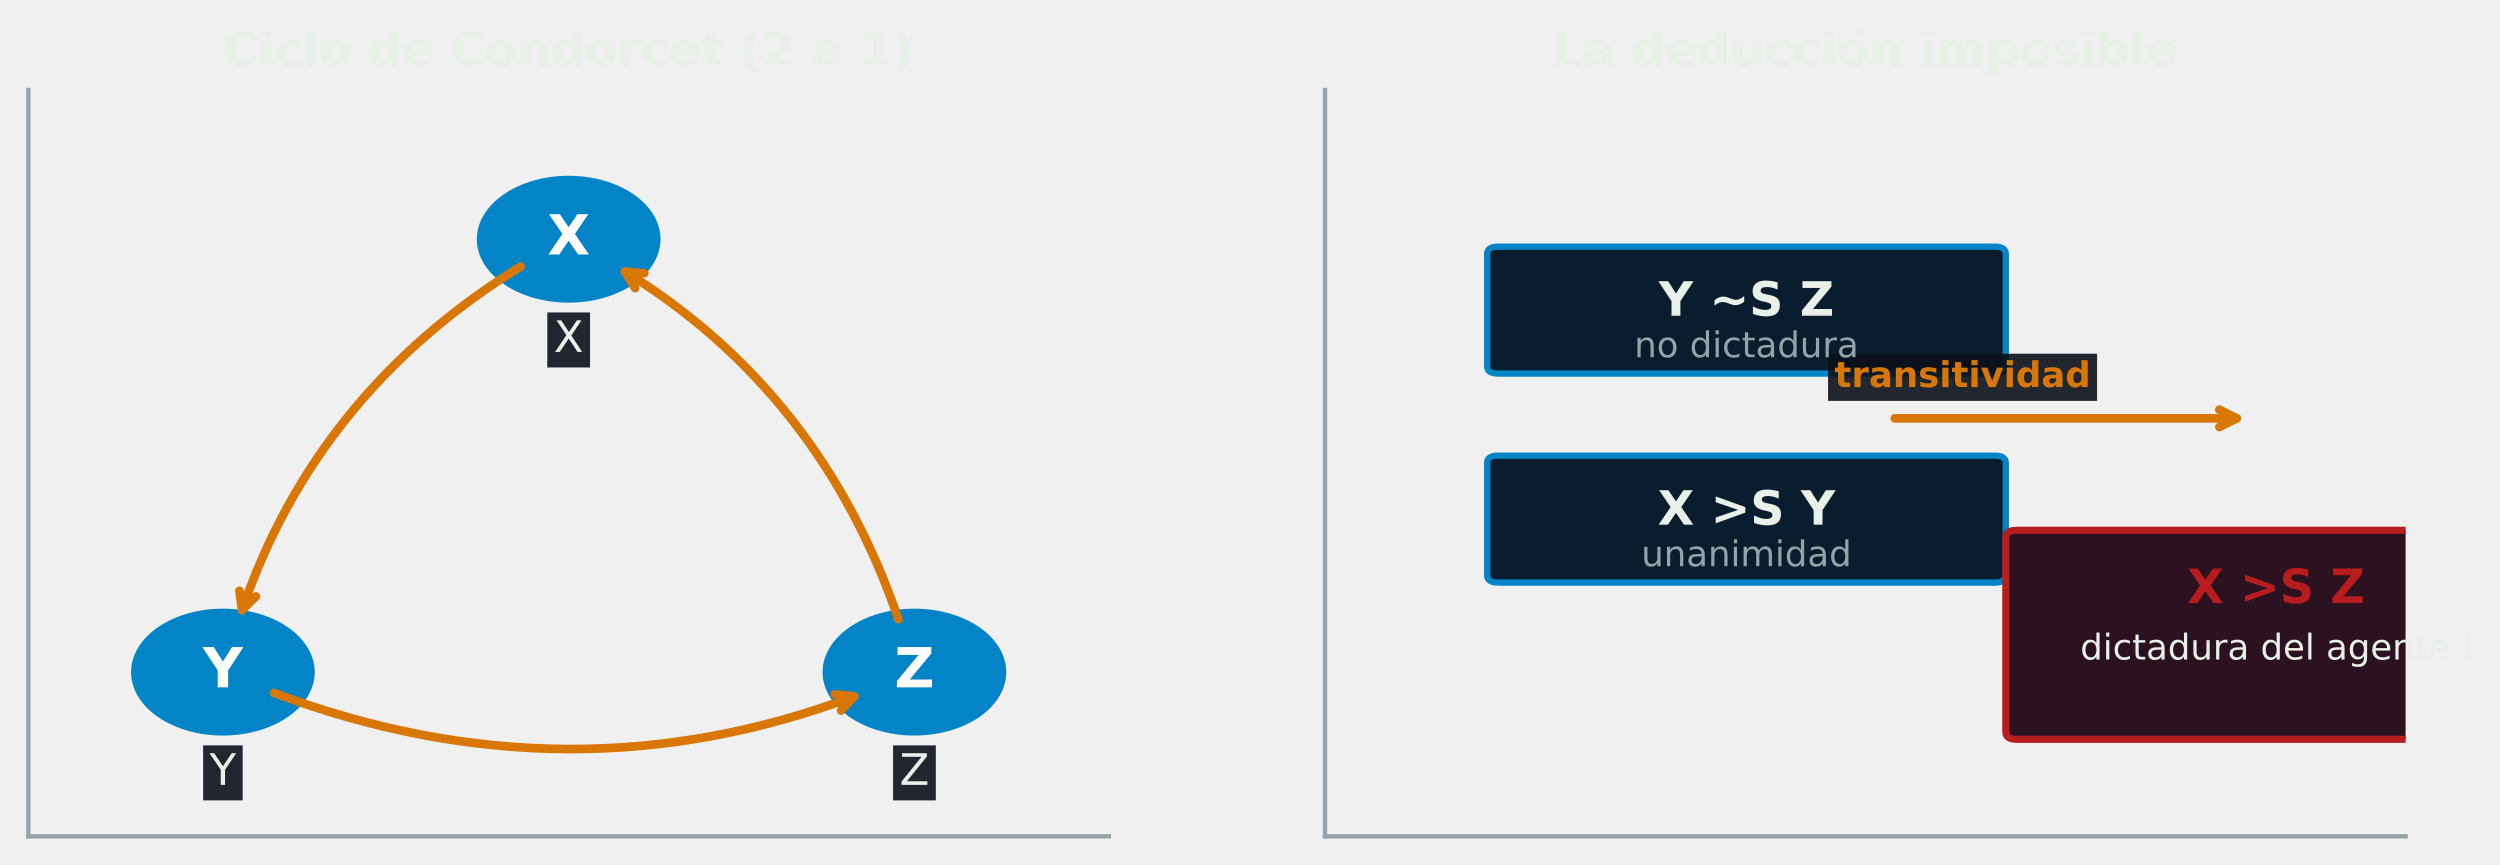
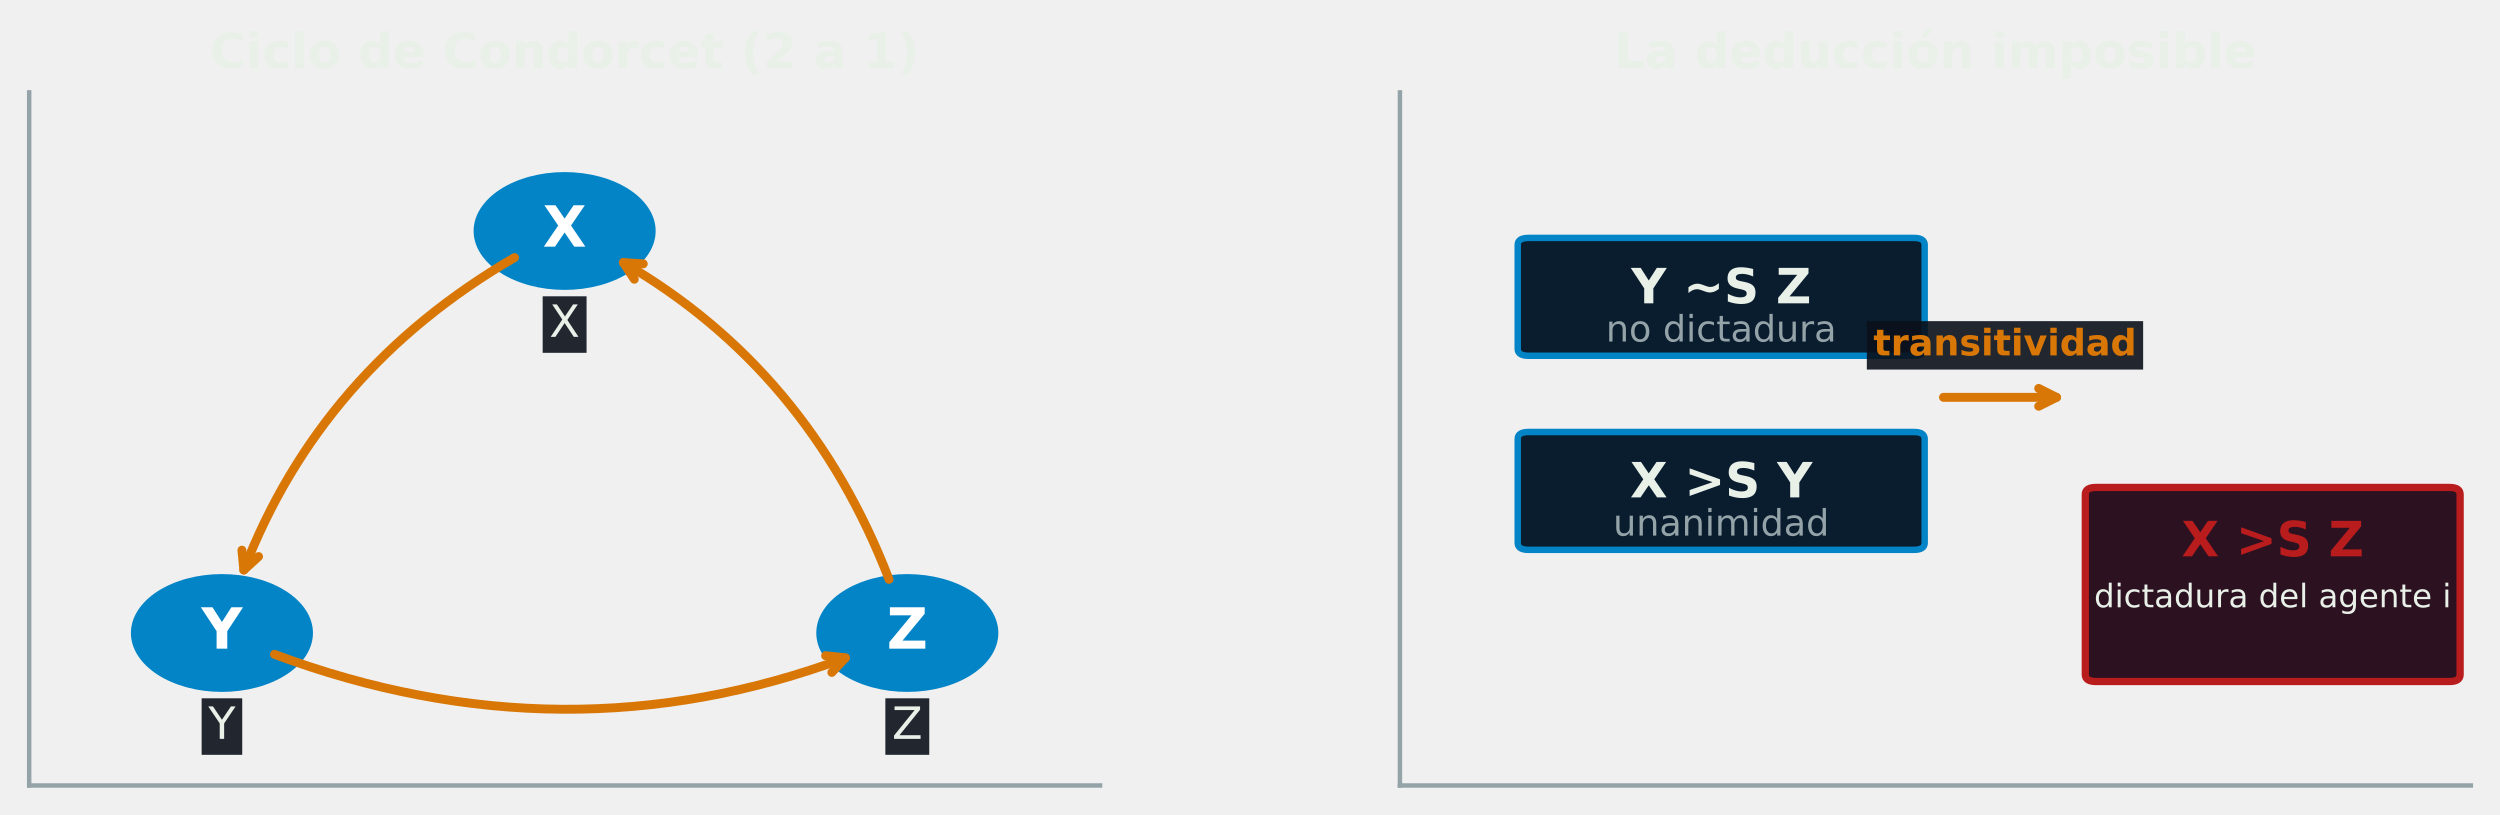
- <svg xmlns="http://www.w3.org/2000/svg" xmlns:xlink="http://www.w3.org/1999/xlink" width="633.773pt" height="219.214pt" viewBox="0 0 633.773 219.214" version="1.1">
+ <svg xmlns="http://www.w3.org/2000/svg" xmlns:xlink="http://www.w3.org/1999/xlink" width="617.04pt" height="201.07pt" viewBox="0 0 617.04 201.07" version="1.1">
  <defs>
    <style type="text/css">*{stroke-linejoin: round; stroke-linecap: butt}</style>
  </defs>
  <g id="figure_1">
    <g id="patch_1">
-       <path d="M 0 219.214  L 633.773 219.214  L 633.773 0  L 0 0  L 0 219.214  z " style="fill: none; opacity: 0" />
+       <path d="M 0 201.07  L 617.04 201.07  L 617.04 0  L 0 0  L 0 201.07  z " style="fill: none; opacity: 0" />
    </g>
    <g id="axes_1">
      <g id="patch_2">
-         <path d="M 7.2 212.014  L 281.127 212.014  L 281.127 22.798  L 7.2 22.798  L 7.2 212.014  z " style="fill: none" />
+         <path d="M 7.2 193.87  L 271.516 193.87  L 271.516 22.798  L 7.2 22.798  L 7.2 193.87  z " style="fill: none" />
      </g>
      <g id="matplotlib.axis_1" />
      <g id="matplotlib.axis_2" />
      <g id="patch_3">
-         <path d="M 7.2 212.014  L 7.2 22.798  " style="fill: none; stroke: #94a3a8; stroke-width: 1.1; stroke-linejoin: miter; stroke-linecap: square" />
+         <path d="M 7.2 193.87  L 7.2 22.798  " style="fill: none; stroke: #94a3a8; stroke-width: 1.1; stroke-linejoin: miter; stroke-linecap: square" />
      </g>
      <g id="patch_4">
-         <path d="M 7.2 212.014  L 281.127 212.014  " style="fill: none; stroke: #94a3a8; stroke-width: 1.1; stroke-linejoin: miter; stroke-linecap: square" />
+         <path d="M 7.2 193.87  L 271.516 193.87  " style="fill: none; stroke: #94a3a8; stroke-width: 1.1; stroke-linejoin: miter; stroke-linecap: square" />
      </g>
      <g id="patch_5">
-         <path d="M 144.164 76.725  C 150.339 76.725 156.261 75.03 160.628 72.014  C 164.994 68.998 167.447 64.907 167.447 60.641  C 167.447 56.376 164.994 52.285 160.628 49.269  C 156.261 46.253 150.339 44.558 144.164 44.558  C 137.989 44.558 132.066 46.253 127.699 49.269  C 123.333 52.285 120.88 56.376 120.88 60.641  C 120.88 64.907 123.333 68.998 127.699 72.014  C 132.066 75.03 137.989 76.725 144.164 76.725  z " clip-path="url(#pf0b14b8329)" style="fill: #0284c7" />
+         <path d="M 139.358 71.554  C 145.316 71.554 151.031 70.022 155.244 67.295  C 159.457 64.568 161.825 60.869 161.825 57.013  C 161.825 53.156 159.457 49.457 155.244 46.73  C 151.031 44.004 145.316 42.471 139.358 42.471  C 133.4 42.471 127.685 44.004 123.471 46.73  C 119.258 49.457 116.891 53.156 116.891 57.013  C 116.891 60.869 119.258 64.568 123.471 67.295  C 127.685 70.022 133.4 71.554 139.358 71.554  z " clip-path="url(#p5ec09eef0f)" style="fill: #0284c7" />
      </g>
      <g id="patch_6">
-         <path d="M 56.507 186.47  C 62.682 186.47 68.605 184.775 72.971 181.759  C 77.337 178.743 79.791 174.652 79.791 170.387  C 79.791 166.121 77.337 162.03 72.971 159.014  C 68.605 155.998 62.682 154.303 56.507 154.303  C 50.332 154.303 44.409 155.998 40.043 159.014  C 35.676 162.03 33.223 166.121 33.223 170.387  C 33.223 174.652 35.676 178.743 40.043 181.759  C 44.409 184.775 50.332 186.47 56.507 186.47  z " clip-path="url(#pf0b14b8329)" style="fill: #0284c7" />
+         <path d="M 54.777 170.775  C 60.735 170.775 66.45 169.243 70.663 166.516  C 74.876 163.79 77.244 160.091 77.244 156.234  C 77.244 152.378 74.876 148.679 70.663 145.952  C 66.45 143.225 60.735 141.693 54.777 141.693  C 48.819 141.693 43.104 143.225 38.89 145.952  C 34.677 148.679 32.31 152.378 32.31 156.234  C 32.31 160.091 34.677 163.79 38.89 166.516  C 43.104 169.243 48.819 170.775 54.777 170.775  z " clip-path="url(#p5ec09eef0f)" style="fill: #0284c7" />
      </g>
      <g id="patch_7">
-         <path d="M 231.82 186.47  C 237.995 186.47 243.918 184.775 248.285 181.759  C 252.651 178.743 255.104 174.652 255.104 170.387  C 255.104 166.121 252.651 162.03 248.285 159.014  C 243.918 155.998 237.995 154.303 231.82 154.303  C 225.645 154.303 219.723 155.998 215.356 159.014  C 210.99 162.03 208.537 166.121 208.537 170.387  C 208.537 174.652 210.99 178.743 215.356 181.759  C 219.723 184.775 225.645 186.47 231.82 186.47  z " clip-path="url(#pf0b14b8329)" style="fill: #0284c7" />
+         <path d="M 223.939 170.775  C 229.897 170.775 235.612 169.243 239.825 166.516  C 244.039 163.79 246.406 160.091 246.406 156.234  C 246.406 152.378 244.039 148.679 239.825 145.952  C 235.612 143.225 229.897 141.693 223.939 141.693  C 217.981 141.693 212.266 143.225 208.052 145.952  C 203.839 148.679 201.472 152.378 201.472 156.234  C 201.472 160.091 203.839 163.79 208.052 166.516  C 212.266 169.243 217.981 170.775 223.939 170.775  z " clip-path="url(#p5ec09eef0f)" style="fill: #0284c7" />
      </g>
      <g id="patch_8">
-         <path d="M 131.994 67.56  Q 80.248 99.468 61.362 154.659  " style="fill: none; stroke: #d97706; stroke-width: 2.2; stroke-linecap: round" />
-         <path d="M 64.868 151.209  L 61.362 154.659  L 60.705 149.784  " style="fill: none; stroke: #d97706; stroke-width: 2.2; stroke-linecap: round" />
+         <path d="M 126.992 63.573  Q 79.164 91.359 60.182 140.685  " style="fill: none; stroke: #d97706; stroke-width: 2.2; stroke-linecap: round" />
+         <path d="M 63.816 137.369  L 60.182 140.685  L 59.709 135.789  " style="fill: none; stroke: #d97706; stroke-width: 2.2; stroke-linecap: round" />
      </g>
      <g id="patch_9">
-         <path d="M 69.473 175.67  Q 144.165 203.673 216.554 176.532  " style="fill: none; stroke: #d97706; stroke-width: 2.2; stroke-linecap: round" />
-         <path d="M 211.662 176.017  L 216.554 176.532  L 213.206 180.137  " style="fill: none; stroke: #d97706; stroke-width: 2.2; stroke-linecap: round" />
+         <path d="M 67.747 161.504  Q 139.357 188.18 208.662 162.363  " style="fill: none; stroke: #d97706; stroke-width: 2.2; stroke-linecap: round" />
+         <path d="M 203.771 161.837  L 208.662 162.363  L 205.307 165.961  " style="fill: none; stroke: #d97706; stroke-width: 2.2; stroke-linecap: round" />
      </g>
      <g id="patch_10">
-         <path d="M 227.763 156.989  Q 208.081 99.47 158.429 68.852  " style="fill: none; stroke: #d97706; stroke-width: 2.2; stroke-linecap: round" />
-         <path d="M 161.019 73.034  L 158.429 68.852  L 163.329 69.289  " style="fill: none; stroke: #d97706; stroke-width: 2.2; stroke-linecap: round" />
+         <path d="M 219.419 142.986  Q 199.555 91.362 153.855 64.811  " style="fill: none; stroke: #d97706; stroke-width: 2.2; stroke-linecap: round" />
+         <path d="M 156.554 68.924  L 153.855 64.811  L 158.765 65.119  " style="fill: none; stroke: #d97706; stroke-width: 2.2; stroke-linecap: round" />
      </g>
      <g id="text_1">
-         <g style="fill: #e8f0e8" transform="translate(56.60957 16.79812) scale(0.12 -0.12)">
+         <g style="fill: #e8f0e8" transform="translate(51.80383 16.79812) scale(0.12 -0.12)">
          <defs>
            <path id="DejaVuSans-Bold-43" d="M 4288 256  Q 3956 84 3597 -3  Q 3238 -91 2847 -91  Q 1681 -91 1000 561  Q 319 1213 319 2328  Q 319 3447 1000 4098  Q 1681 4750 2847 4750  Q 3238 4750 3597 4662  Q 3956 4575 4288 4403  L 4288 3438  Q 3953 3666 3628 3772  Q 3303 3878 2944 3878  Q 2300 3878 1931 3465  Q 1563 3053 1563 2328  Q 1563 1606 1931 1193  Q 2300 781 2944 781  Q 3303 781 3628 887  Q 3953 994 4288 1222  L 4288 256  z " transform="scale(0.015625)" />
            <path id="DejaVuSans-Bold-69" d="M 538 3500  L 1656 3500  L 1656 0  L 538 0  L 538 3500  z M 538 4863  L 1656 4863  L 1656 3950  L 538 3950  L 538 4863  z " transform="scale(0.015625)" />
            <path id="DejaVuSans-Bold-63" d="M 3366 3391  L 3366 2478  Q 3138 2634 2908 2709  Q 2678 2784 2431 2784  Q 1963 2784 1702 2511  Q 1441 2238 1441 1747  Q 1441 1256 1702 982  Q 1963 709 2431 709  Q 2694 709 2930 787  Q 3166 866 3366 1019  L 3366 103  Q 3103 6 2833 -42  Q 2563 -91 2291 -91  Q 1344 -91 809 395  Q 275 881 275 1747  Q 275 2613 809 3098  Q 1344 3584 2291 3584  Q 2566 3584 2833 3536  Q 3100 3488 3366 3391  z " transform="scale(0.015625)" />
            <path id="DejaVuSans-Bold-6c" d="M 538 4863  L 1656 4863  L 1656 0  L 538 0  L 538 4863  z " transform="scale(0.015625)" />
            <path id="DejaVuSans-Bold-6f" d="M 2203 2784  Q 1831 2784 1636 2517  Q 1441 2250 1441 1747  Q 1441 1244 1636 976  Q 1831 709 2203 709  Q 2569 709 2762 976  Q 2956 1244 2956 1747  Q 2956 2250 2762 2517  Q 2569 2784 2203 2784  z M 2203 3584  Q 3106 3584 3614 3096  Q 4122 2609 4122 1747  Q 4122 884 3614 396  Q 3106 -91 2203 -91  Q 1297 -91 786 396  Q 275 884 275 1747  Q 275 2609 786 3096  Q 1297 3584 2203 3584  z " transform="scale(0.015625)" />
            <path id="DejaVuSans-Bold-20" transform="scale(0.015625)" />
            <path id="DejaVuSans-Bold-64" d="M 2919 2988  L 2919 4863  L 4044 4863  L 4044 0  L 2919 0  L 2919 506  Q 2688 197 2409 53  Q 2131 -91 1766 -91  Q 1119 -91 703 423  Q 288 938 288 1747  Q 288 2556 703 3070  Q 1119 3584 1766 3584  Q 2128 3584 2408 3439  Q 2688 3294 2919 2988  z M 2181 722  Q 2541 722 2730 984  Q 2919 1247 2919 1747  Q 2919 2247 2730 2509  Q 2541 2772 2181 2772  Q 1825 2772 1636 2509  Q 1447 2247 1447 1747  Q 1447 1247 1636 984  Q 1825 722 2181 722  z " transform="scale(0.015625)" />
            <path id="DejaVuSans-Bold-65" d="M 4031 1759  L 4031 1441  L 1416 1441  Q 1456 1047 1700 850  Q 1944 653 2381 653  Q 2734 653 3104 758  Q 3475 863 3866 1075  L 3866 213  Q 3469 63 3072 -14  Q 2675 -91 2278 -91  Q 1328 -91 801 392  Q 275 875 275 1747  Q 275 2603 792 3093  Q 1309 3584 2216 3584  Q 3041 3584 3536 3087  Q 4031 2591 4031 1759  z M 2881 2131  Q 2881 2450 2695 2645  Q 2509 2841 2209 2841  Q 1884 2841 1681 2658  Q 1478 2475 1428 2131  L 2881 2131  z " transform="scale(0.015625)" />
            <path id="DejaVuSans-Bold-6e" d="M 4056 2131  L 4056 0  L 2931 0  L 2931 347  L 2931 1631  Q 2931 2084 2911 2256  Q 2891 2428 2841 2509  Q 2775 2619 2662 2680  Q 2550 2741 2406 2741  Q 2056 2741 1856 2470  Q 1656 2200 1656 1722  L 1656 0  L 538 0  L 538 3500  L 1656 3500  L 1656 2988  Q 1909 3294 2193 3439  Q 2478 3584 2822 3584  Q 3428 3584 3742 3212  Q 4056 2841 4056 2131  z " transform="scale(0.015625)" />
            <path id="DejaVuSans-Bold-72" d="M 3138 2547  Q 2991 2616 2845 2648  Q 2700 2681 2553 2681  Q 2122 2681 1889 2404  Q 1656 2128 1656 1613  L 1656 0  L 538 0  L 538 3500  L 1656 3500  L 1656 2925  Q 1872 3269 2151 3426  Q 2431 3584 2822 3584  Q 2878 3584 2943 3579  Q 3009 3575 3134 3559  L 3138 2547  z " transform="scale(0.015625)" />
            <path id="DejaVuSans-Bold-74" d="M 1759 4494  L 1759 3500  L 2913 3500  L 2913 2700  L 1759 2700  L 1759 1216  Q 1759 972 1856 886  Q 1953 800 2241 800  L 2816 800  L 2816 0  L 1856 0  Q 1194 0 917 276  Q 641 553 641 1216  L 641 2700  L 84 2700  L 84 3500  L 641 3500  L 641 4494  L 1759 4494  z " transform="scale(0.015625)" />
            <path id="DejaVuSans-Bold-28" d="M 2413 -844  L 1484 -844  Q 1006 -72 778 623  Q 550 1319 550 2003  Q 550 2688 779 3389  Q 1009 4091 1484 4856  L 2413 4856  Q 2013 4116 1813 3408  Q 1613 2700 1613 2009  Q 1613 1319 1811 609  Q 2009 -100 2413 -844  z " transform="scale(0.015625)" />
            <path id="DejaVuSans-Bold-32" d="M 1844 884  L 3897 884  L 3897 0  L 506 0  L 506 884  L 2209 2388  Q 2438 2594 2547 2791  Q 2656 2988 2656 3200  Q 2656 3528 2436 3728  Q 2216 3928 1850 3928  Q 1569 3928 1234 3808  Q 900 3688 519 3450  L 519 4475  Q 925 4609 1322 4679  Q 1719 4750 2100 4750  Q 2938 4750 3402 4381  Q 3866 4013 3866 3353  Q 3866 2972 3669 2642  Q 3472 2313 2841 1759  L 1844 884  z " transform="scale(0.015625)" />
            <path id="DejaVuSans-Bold-61" d="M 2106 1575  Q 1756 1575 1579 1456  Q 1403 1338 1403 1106  Q 1403 894 1545 773  Q 1688 653 1941 653  Q 2256 653 2472 879  Q 2688 1106 2688 1447  L 2688 1575  L 2106 1575  z M 3816 1997  L 3816 0  L 2688 0  L 2688 519  Q 2463 200 2181 54  Q 1900 -91 1497 -91  Q 953 -91 614 226  Q 275 544 275 1050  Q 275 1666 698 1953  Q 1122 2241 2028 2241  L 2688 2241  L 2688 2328  Q 2688 2594 2478 2717  Q 2269 2841 1825 2841  Q 1466 2841 1156 2769  Q 847 2697 581 2553  L 581 3406  Q 941 3494 1303 3539  Q 1666 3584 2028 3584  Q 2975 3584 3395 3211  Q 3816 2838 3816 1997  z " transform="scale(0.015625)" />
            <path id="DejaVuSans-Bold-31" d="M 750 831  L 1813 831  L 1813 3847  L 722 3622  L 722 4441  L 1806 4666  L 2950 4666  L 2950 831  L 4013 831  L 4013 0  L 750 0  L 750 831  z " transform="scale(0.015625)" />
            <path id="DejaVuSans-Bold-29" d="M 513 -844  Q 913 -100 1113 609  Q 1313 1319 1313 2009  Q 1313 2700 1113 3408  Q 913 4116 513 4856  L 1441 4856  Q 1916 4091 2145 3389  Q 2375 2688 2375 2003  Q 2375 1319 2147 623  Q 1919 -72 1441 -844  L 513 -844  z " transform="scale(0.015625)" />
          </defs>
          <use xlink:href="#DejaVuSans-Bold-43" />
          <use xlink:href="#DejaVuSans-Bold-69" x="73.389" />
          <use xlink:href="#DejaVuSans-Bold-63" x="107.666" />
          <use xlink:href="#DejaVuSans-Bold-6c" x="166.943" />
          <use xlink:href="#DejaVuSans-Bold-6f" x="201.221" />
          <use xlink:href="#DejaVuSans-Bold-20" x="269.922" />
          <use xlink:href="#DejaVuSans-Bold-64" x="304.736" />
          <use xlink:href="#DejaVuSans-Bold-65" x="376.318" />
          <use xlink:href="#DejaVuSans-Bold-20" x="444.141" />
          <use xlink:href="#DejaVuSans-Bold-43" x="478.955" />
          <use xlink:href="#DejaVuSans-Bold-6f" x="552.344" />
          <use xlink:href="#DejaVuSans-Bold-6e" x="621.045" />
          <use xlink:href="#DejaVuSans-Bold-64" x="692.236" />
          <use xlink:href="#DejaVuSans-Bold-6f" x="763.818" />
          <use xlink:href="#DejaVuSans-Bold-72" x="832.52" />
          <use xlink:href="#DejaVuSans-Bold-63" x="881.836" />
          <use xlink:href="#DejaVuSans-Bold-65" x="941.113" />
          <use xlink:href="#DejaVuSans-Bold-74" x="1008.936" />
          <use xlink:href="#DejaVuSans-Bold-20" x="1056.738" />
          <use xlink:href="#DejaVuSans-Bold-28" x="1091.553" />
          <use xlink:href="#DejaVuSans-Bold-32" x="1137.256" />
          <use xlink:href="#DejaVuSans-Bold-20" x="1206.836" />
          <use xlink:href="#DejaVuSans-Bold-61" x="1241.65" />
          <use xlink:href="#DejaVuSans-Bold-20" x="1309.131" />
          <use xlink:href="#DejaVuSans-Bold-31" x="1343.945" />
          <use xlink:href="#DejaVuSans-Bold-29" x="1413.525" />
        </g>
      </g>
      <g id="text_2">
-         <g style="fill: #ffffff" transform="translate(138.7671 64.50445) scale(0.14 -0.14)">
+         <g style="fill: #ffffff" transform="translate(133.9613 60.87565) scale(0.14 -0.14)">
          <defs>
            <path id="DejaVuSans-Bold-58" d="M 3188 2381  L 4806 0  L 3553 0  L 2463 1594  L 1381 0  L 122 0  L 1741 2381  L 184 4666  L 1441 4666  L 2463 3163  L 3481 4666  L 4744 4666  L 3188 2381  z " transform="scale(0.015625)" />
          </defs>
          <use xlink:href="#DejaVuSans-Bold-58" />
        </g>
      </g>
      <g id="text_3">
        <g id="patch_11">
-           <path d="M 138.746 93.158  L 149.581 93.158  L 149.581 79.213  L 138.746 79.213  z " style="fill: #0a0f1a; opacity: 0.9" />
-         </g>
-         <g style="fill: #e8f0e8" transform="translate(140.3961 89.2208) scale(0.11 -0.11)">
+           <path d="M 133.94 87.08  L 144.775 87.08  L 144.775 73.134  L 133.94 73.134  z " style="fill: #0a0f1a; opacity: 0.9" />
+         </g>
+         <g style="fill: #e8f0e8" transform="translate(135.5904 83.14256) scale(0.11 -0.11)">
          <defs>
            <path id="DejaVuSans-58" d="M 403 4666  L 1081 4666  L 2241 2931  L 3406 4666  L 4084 4666  L 2584 2425  L 4184 0  L 3506 0  L 2194 1984  L 872 0  L 191 0  L 1856 2491  L 403 4666  z " transform="scale(0.015625)" />
          </defs>
          <use xlink:href="#DejaVuSans-58" />
        </g>
      </g>
      <g id="text_4">
-         <g style="fill: #ffffff" transform="translate(51.43847 174.2497) scale(0.14 -0.14)">
+         <g style="fill: #ffffff" transform="translate(49.7084 160.0974) scale(0.14 -0.14)">
          <defs>
            <path id="DejaVuSans-Bold-59" d="M -63 4666  L 1253 4666  L 2316 3003  L 3378 4666  L 4697 4666  L 2919 1966  L 2919 0  L 1716 0  L 1716 1966  L -63 4666  z " transform="scale(0.015625)" />
          </defs>
          <use xlink:href="#DejaVuSans-Bold-59" />
        </g>
      </g>
      <g id="text_5">
        <g id="patch_12">
-           <path d="M 51.498 202.904  L 61.516 202.904  L 61.516 188.958  L 51.498 188.958  z " style="fill: #0a0f1a; opacity: 0.9" />
-         </g>
-         <g style="fill: #e8f0e8" transform="translate(53.14761 198.9661) scale(0.11 -0.11)">
+           <path d="M 49.768 186.302  L 59.786 186.302  L 59.786 172.356  L 49.768 172.356  z " style="fill: #0a0f1a; opacity: 0.9" />
+         </g>
+         <g style="fill: #e8f0e8" transform="translate(51.41754 182.3643) scale(0.11 -0.11)">
          <defs>
            <path id="DejaVuSans-59" d="M -13 4666  L 666 4666  L 1959 2747  L 3244 4666  L 3922 4666  L 2272 2222  L 2272 0  L 1638 0  L 1638 2222  L -13 4666  z " transform="scale(0.015625)" />
          </defs>
          <use xlink:href="#DejaVuSans-59" />
        </g>
      </g>
      <g id="text_6">
-         <g style="fill: #ffffff" transform="translate(226.7443 174.2497) scale(0.14 -0.14)">
+         <g style="fill: #ffffff" transform="translate(218.8629 160.0974) scale(0.14 -0.14)">
          <defs>
            <path id="DejaVuSans-Bold-5a" d="M 359 4666  L 4281 4666  L 4281 3938  L 1778 909  L 4353 909  L 4353 0  L 288 0  L 288 728  L 2791 3756  L 359 3756  L 359 4666  z " transform="scale(0.015625)" />
          </defs>
          <use xlink:href="#DejaVuSans-Bold-5a" />
        </g>
      </g>
      <g id="text_7">
        <g id="patch_13">
-           <path d="M 226.403 202.904  L 237.238 202.904  L 237.238 188.958  L 226.403 188.958  z " style="fill: #0a0f1a; opacity: 0.9" />
-         </g>
-         <g style="fill: #e8f0e8" transform="translate(228.0529 198.9661) scale(0.11 -0.11)">
+           <path d="M 218.521 186.302  L 229.356 186.302  L 229.356 172.356  L 218.521 172.356  z " style="fill: #0a0f1a; opacity: 0.9" />
+         </g>
+         <g style="fill: #e8f0e8" transform="translate(220.1714 182.3643) scale(0.11 -0.11)">
          <defs>
            <path id="DejaVuSans-5a" d="M 359 4666  L 4025 4666  L 4025 4184  L 1075 531  L 4097 531  L 4097 0  L 288 0  L 288 481  L 3238 4134  L 359 4134  L 359 4666  z " transform="scale(0.015625)" />
          </defs>
          <use xlink:href="#DejaVuSans-5a" />
        </g>
      </g>
    </g>
    <g id="axes_2">
      <g id="patch_14">
-         <path d="M 335.913 212.014  L 609.84 212.014  L 609.84 22.798  L 335.913 22.798  L 335.913 212.014  z " style="fill: none" />
+         <path d="M 345.524 193.87  L 609.84 193.87  L 609.84 22.798  L 345.524 22.798  L 345.524 193.87  z " style="fill: none" />
      </g>
      <g id="matplotlib.axis_3" />
      <g id="matplotlib.axis_4" />
      <g id="patch_15">
-         <path d="M 335.913 212.014  L 335.913 22.798  " style="fill: none; stroke: #94a3a8; stroke-width: 1.1; stroke-linejoin: miter; stroke-linecap: square" />
+         <path d="M 345.524 193.87  L 345.524 22.798  " style="fill: none; stroke: #94a3a8; stroke-width: 1.1; stroke-linejoin: miter; stroke-linecap: square" />
      </g>
      <g id="patch_16">
-         <path d="M 335.913 212.014  L 609.84 212.014  " style="fill: none; stroke: #94a3a8; stroke-width: 1.1; stroke-linejoin: miter; stroke-linecap: square" />
+         <path d="M 345.524 193.87  L 609.84 193.87  " style="fill: none; stroke: #94a3a8; stroke-width: 1.1; stroke-linejoin: miter; stroke-linecap: square" />
      </g>
      <g id="patch_17">
-         <path d="M 379.741 94.7  L 505.748 94.7  Q 508.487 94.7 508.487 92.808  L 508.487 64.426  Q 508.487 62.533 505.748 62.533  L 379.741 62.533  Q 377.002 62.533 377.002 64.426  L 377.002 92.808  Q 377.002 94.7 379.741 94.7  z " clip-path="url(#p659fe88e94)" style="fill: #091d2f; stroke: #0284c7; stroke-width: 1.6; stroke-linejoin: miter" />
+         <path d="M 377.242 87.805  L 472.396 87.805  Q 475.039 87.805 475.039 86.095  L 475.039 60.434  Q 475.039 58.723 472.396 58.723  L 377.242 58.723  Q 374.599 58.723 374.599 60.434  L 374.599 86.095  Q 374.599 87.805 377.242 87.805  z " clip-path="url(#p576368f46f)" style="fill: #091d2f; stroke: #0284c7; stroke-width: 1.6; stroke-linejoin: miter" />
      </g>
      <g id="patch_18">
-         <path d="M 379.741 147.681  L 505.748 147.681  Q 508.487 147.681 508.487 145.789  L 508.487 117.406  Q 508.487 115.514 505.748 115.514  L 379.741 115.514  Q 377.002 115.514 377.002 117.406  L 377.002 145.789  Q 377.002 147.681 379.741 147.681  z " clip-path="url(#p659fe88e94)" style="fill: #091d2f; stroke: #0284c7; stroke-width: 1.6; stroke-linejoin: miter" />
+         <path d="M 377.242 135.706  L 472.396 135.706  Q 475.039 135.706 475.039 133.995  L 475.039 108.334  Q 475.039 106.623 472.396 106.623  L 377.242 106.623  Q 374.599 106.623 374.599 108.334  L 374.599 133.995  Q 374.599 135.706 377.242 135.706  z " clip-path="url(#p576368f46f)" style="fill: #091d2f; stroke: #0284c7; stroke-width: 1.6; stroke-linejoin: miter" />
      </g>
      <g id="patch_19">
-         <path d="M 480.353 106.053  Q 524.922 106.053 567.031 106.053  " style="fill: none; stroke: #d97706; stroke-width: 2.2; stroke-linecap: round" />
-         <path d="M 562.631 103.853  L 567.031 106.053  L 562.631 108.253  " style="fill: none; stroke: #d97706; stroke-width: 2.2; stroke-linecap: round" />
+         <path d="M 479.683 98.07  Q 494.862 98.07 507.581 98.07  " style="fill: none; stroke: #d97706; stroke-width: 2.2; stroke-linecap: round" />
+         <path d="M 503.181 95.87  L 507.581 98.07  L 503.181 100.27  " style="fill: none; stroke: #d97706; stroke-width: 2.2; stroke-linecap: round" />
      </g>
      <g id="patch_20">
-         <path d="M 511.226 187.416  L 642.711 187.416  Q 645.451 187.416 645.451 185.524  L 645.451 136.328  Q 645.451 134.436 642.711 134.436  L 511.226 134.436  Q 508.487 134.436 508.487 136.328  L 508.487 185.524  Q 508.487 187.416 511.226 187.416  z " clip-path="url(#p659fe88e94)" style="fill: #2c1121; stroke: #b91c1c; stroke-width: 1.8; stroke-linejoin: miter" />
+         <path d="M 517.329 168.209  L 604.554 168.209  Q 607.197 168.209 607.197 166.499  L 607.197 122.02  Q 607.197 120.309 604.554 120.309  L 517.329 120.309  Q 514.686 120.309 514.686 122.02  L 514.686 166.499  Q 514.686 168.209 517.329 168.209  z " clip-path="url(#p576368f46f)" style="fill: #2c1121; stroke: #b91c1c; stroke-width: 1.8; stroke-linejoin: miter" />
      </g>
      <g id="text_8">
        <g id="patch_21">
-           <path d="M 463.43 101.621  L 531.629 101.621  L 531.629 89.671  L 463.43 89.671  z " style="fill: #0a0f1a; opacity: 0.9" />
-         </g>
-         <g style="fill: #d97706" transform="translate(465.0504 98.12972) scale(0.09 -0.09)">
+           <path d="M 460.763 91.215  L 528.962 91.215  L 528.962 79.264  L 460.763 79.264  z " style="fill: #0a0f1a; opacity: 0.9" />
+         </g>
+         <g style="fill: #d97706" transform="translate(462.3832 87.72284) scale(0.09 -0.09)">
          <defs>
            <path id="DejaVuSans-Bold-73" d="M 3272 3391  L 3272 2541  Q 2913 2691 2578 2766  Q 2244 2841 1947 2841  Q 1628 2841 1473 2761  Q 1319 2681 1319 2516  Q 1319 2381 1436 2309  Q 1553 2238 1856 2203  L 2053 2175  Q 2913 2066 3209 1816  Q 3506 1566 3506 1031  Q 3506 472 3093 190  Q 2681 -91 1863 -91  Q 1516 -91 1145 -36  Q 775 19 384 128  L 384 978  Q 719 816 1070 734  Q 1422 653 1784 653  Q 2113 653 2278 743  Q 2444 834 2444 1013  Q 2444 1163 2330 1236  Q 2216 1309 1875 1350  L 1678 1375  Q 931 1469 631 1722  Q 331 1975 331 2491  Q 331 3047 712 3315  Q 1094 3584 1881 3584  Q 2191 3584 2531 3537  Q 2872 3491 3272 3391  z " transform="scale(0.015625)" />
            <path id="DejaVuSans-Bold-76" d="M 97 3500  L 1216 3500  L 2088 1081  L 2956 3500  L 4078 3500  L 2700 0  L 1472 0  L 97 3500  z " transform="scale(0.015625)" />
          </defs>
          <use xlink:href="#DejaVuSans-Bold-74" />
          <use xlink:href="#DejaVuSans-Bold-72" x="47.803" />
          <use xlink:href="#DejaVuSans-Bold-61" x="97.119" />
          <use xlink:href="#DejaVuSans-Bold-6e" x="164.6" />
          <use xlink:href="#DejaVuSans-Bold-73" x="235.791" />
          <use xlink:href="#DejaVuSans-Bold-69" x="295.312" />
          <use xlink:href="#DejaVuSans-Bold-74" x="329.59" />
          <use xlink:href="#DejaVuSans-Bold-69" x="377.393" />
          <use xlink:href="#DejaVuSans-Bold-76" x="411.67" />
          <use xlink:href="#DejaVuSans-Bold-69" x="476.855" />
          <use xlink:href="#DejaVuSans-Bold-64" x="511.133" />
          <use xlink:href="#DejaVuSans-Bold-61" x="582.715" />
          <use xlink:href="#DejaVuSans-Bold-64" x="650.195" />
        </g>
      </g>
      <g id="text_9">
-         <g style="fill: #e8f0e8" transform="translate(393.5573 16.79812) scale(0.12 -0.12)">
+         <g style="fill: #e8f0e8" transform="translate(398.363 16.79812) scale(0.12 -0.12)">
          <defs>
            <path id="DejaVuSans-Bold-4c" d="M 588 4666  L 1791 4666  L 1791 909  L 3903 909  L 3903 0  L 588 0  L 588 4666  z " transform="scale(0.015625)" />
            <path id="DejaVuSans-Bold-75" d="M 500 1363  L 500 3500  L 1625 3500  L 1625 3150  Q 1625 2866 1622 2436  Q 1619 2006 1619 1863  Q 1619 1441 1641 1255  Q 1663 1069 1716 984  Q 1784 875 1895 815  Q 2006 756 2150 756  Q 2500 756 2700 1025  Q 2900 1294 2900 1772  L 2900 3500  L 4019 3500  L 4019 0  L 2900 0  L 2900 506  Q 2647 200 2364 54  Q 2081 -91 1741 -91  Q 1134 -91 817 281  Q 500 653 500 1363  z " transform="scale(0.015625)" />
            <path id="DejaVuSans-Bold-f3" d="M 2203 2784  Q 1831 2784 1636 2517  Q 1441 2250 1441 1747  Q 1441 1244 1636 976  Q 1831 709 2203 709  Q 2569 709 2762 976  Q 2956 1244 2956 1747  Q 2956 2250 2762 2517  Q 2569 2784 2203 2784  z M 2203 3584  Q 3106 3584 3614 3096  Q 4122 2609 4122 1747  Q 4122 884 3614 396  Q 3106 -91 2203 -91  Q 1297 -91 786 396  Q 275 884 275 1747  Q 275 2609 786 3096  Q 1297 3584 2203 3584  z M 2694 5119  L 3578 5119  L 2425 3944  L 1813 3944  L 2694 5119  z " transform="scale(0.015625)" />
            <path id="DejaVuSans-Bold-6d" d="M 3781 2919  Q 3994 3244 4286 3414  Q 4578 3584 4928 3584  Q 5531 3584 5847 3212  Q 6163 2841 6163 2131  L 6163 0  L 5038 0  L 5038 1825  Q 5041 1866 5042 1909  Q 5044 1953 5044 2034  Q 5044 2406 4934 2573  Q 4825 2741 4581 2741  Q 4263 2741 4089 2478  Q 3916 2216 3909 1719  L 3909 0  L 2784 0  L 2784 1825  Q 2784 2406 2684 2573  Q 2584 2741 2328 2741  Q 2006 2741 1831 2477  Q 1656 2213 1656 1722  L 1656 0  L 531 0  L 531 3500  L 1656 3500  L 1656 2988  Q 1863 3284 2130 3434  Q 2397 3584 2719 3584  Q 3081 3584 3359 3409  Q 3638 3234 3781 2919  z " transform="scale(0.015625)" />
            <path id="DejaVuSans-Bold-70" d="M 1656 506  L 1656 -1331  L 538 -1331  L 538 3500  L 1656 3500  L 1656 2988  Q 1888 3294 2169 3439  Q 2450 3584 2816 3584  Q 3463 3584 3878 3070  Q 4294 2556 4294 1747  Q 4294 938 3878 423  Q 3463 -91 2816 -91  Q 2450 -91 2169 54  Q 1888 200 1656 506  z M 2400 2772  Q 2041 2772 1848 2508  Q 1656 2244 1656 1747  Q 1656 1250 1848 986  Q 2041 722 2400 722  Q 2759 722 2948 984  Q 3138 1247 3138 1747  Q 3138 2247 2948 2509  Q 2759 2772 2400 2772  z " transform="scale(0.015625)" />
            <path id="DejaVuSans-Bold-62" d="M 2400 722  Q 2759 722 2948 984  Q 3138 1247 3138 1747  Q 3138 2247 2948 2509  Q 2759 2772 2400 2772  Q 2041 2772 1848 2508  Q 1656 2244 1656 1747  Q 1656 1250 1848 986  Q 2041 722 2400 722  z M 1656 2988  Q 1888 3294 2169 3439  Q 2450 3584 2816 3584  Q 3463 3584 3878 3070  Q 4294 2556 4294 1747  Q 4294 938 3878 423  Q 3463 -91 2816 -91  Q 2450 -91 2169 54  Q 1888 200 1656 506  L 1656 0  L 538 0  L 538 4863  L 1656 4863  L 1656 2988  z " transform="scale(0.015625)" />
          </defs>
          <use xlink:href="#DejaVuSans-Bold-4c" />
          <use xlink:href="#DejaVuSans-Bold-61" x="63.721" />
          <use xlink:href="#DejaVuSans-Bold-20" x="131.201" />
          <use xlink:href="#DejaVuSans-Bold-64" x="166.016" />
          <use xlink:href="#DejaVuSans-Bold-65" x="237.598" />
          <use xlink:href="#DejaVuSans-Bold-64" x="305.42" />
          <use xlink:href="#DejaVuSans-Bold-75" x="377.002" />
          <use xlink:href="#DejaVuSans-Bold-63" x="448.193" />
          <use xlink:href="#DejaVuSans-Bold-63" x="507.471" />
          <use xlink:href="#DejaVuSans-Bold-69" x="566.748" />
          <use xlink:href="#DejaVuSans-Bold-f3" x="601.025" />
          <use xlink:href="#DejaVuSans-Bold-6e" x="669.727" />
          <use xlink:href="#DejaVuSans-Bold-20" x="740.918" />
          <use xlink:href="#DejaVuSans-Bold-69" x="775.732" />
          <use xlink:href="#DejaVuSans-Bold-6d" x="810.01" />
          <use xlink:href="#DejaVuSans-Bold-70" x="914.209" />
          <use xlink:href="#DejaVuSans-Bold-6f" x="985.791" />
          <use xlink:href="#DejaVuSans-Bold-73" x="1054.492" />
          <use xlink:href="#DejaVuSans-Bold-69" x="1114.014" />
          <use xlink:href="#DejaVuSans-Bold-62" x="1148.291" />
          <use xlink:href="#DejaVuSans-Bold-6c" x="1219.873" />
          <use xlink:href="#DejaVuSans-Bold-65" x="1254.15" />
        </g>
      </g>
      <g id="text_10">
-         <g style="fill: #e8f0e8" transform="translate(420.5228 80.03593) scale(0.12 -0.12)">
+         <g style="fill: #e8f0e8" transform="translate(402.5974 74.8649) scale(0.12 -0.12)">
          <defs>
            <path id="DejaVuSans-Bold-7e" d="M 4684 2656  L 4684 1894  Q 4353 1644 4073 1536  Q 3794 1428 3494 1428  Q 3159 1428 2713 1609  Q 2669 1628 2644 1638  Q 2622 1647 2575 1666  Q 2091 1856 1797 1856  Q 1522 1856 1253 1736  Q 984 1616 678 1356  L 678 2119  Q 1013 2369 1291 2476  Q 1569 2584 1869 2584  Q 2203 2584 2650 2403  Q 2697 2384 2719 2375  Q 2741 2366 2788 2347  Q 3272 2156 3566 2156  Q 3834 2156 4098 2273  Q 4363 2391 4684 2656  z " transform="scale(0.015625)" />
            <path id="DejaVuSans-Bold-53" d="M 3834 4519  L 3834 3531  Q 3450 3703 3084 3790  Q 2719 3878 2394 3878  Q 1963 3878 1756 3759  Q 1550 3641 1550 3391  Q 1550 3203 1689 3098  Q 1828 2994 2194 2919  L 2706 2816  Q 3484 2659 3812 2340  Q 4141 2022 4141 1434  Q 4141 663 3683 286  Q 3225 -91 2284 -91  Q 1841 -91 1394 -6  Q 947 78 500 244  L 500 1259  Q 947 1022 1364 901  Q 1781 781 2169 781  Q 2563 781 2772 912  Q 2981 1044 2981 1288  Q 2981 1506 2839 1625  Q 2697 1744 2272 1838  L 1806 1941  Q 1106 2091 782 2419  Q 459 2747 459 3303  Q 459 4000 909 4375  Q 1359 4750 2203 4750  Q 2588 4750 2994 4692  Q 3400 4634 3834 4519  z " transform="scale(0.015625)" />
          </defs>
          <use xlink:href="#DejaVuSans-Bold-59" />
          <use xlink:href="#DejaVuSans-Bold-20" x="72.412" />
          <use xlink:href="#DejaVuSans-Bold-7e" x="107.227" />
          <use xlink:href="#DejaVuSans-Bold-53" x="191.016" />
          <use xlink:href="#DejaVuSans-Bold-20" x="263.037" />
          <use xlink:href="#DejaVuSans-Bold-5a" x="297.852" />
        </g>
      </g>
      <g id="text_11">
-         <g style="fill: #94a3a8" transform="translate(414.2896 90.56108) scale(0.09 -0.09)">
+         <g style="fill: #94a3a8" transform="translate(396.3642 84.3014) scale(0.09 -0.09)">
          <defs>
            <path id="DejaVuSans-6e" d="M 3513 2113  L 3513 0  L 2938 0  L 2938 2094  Q 2938 2591 2744 2837  Q 2550 3084 2163 3084  Q 1697 3084 1428 2787  Q 1159 2491 1159 1978  L 1159 0  L 581 0  L 581 3500  L 1159 3500  L 1159 2956  Q 1366 3272 1645 3428  Q 1925 3584 2291 3584  Q 2894 3584 3203 3211  Q 3513 2838 3513 2113  z " transform="scale(0.015625)" />
            <path id="DejaVuSans-6f" d="M 1959 3097  Q 1497 3097 1228 2736  Q 959 2375 959 1747  Q 959 1119 1226 758  Q 1494 397 1959 397  Q 2419 397 2687 759  Q 2956 1122 2956 1747  Q 2956 2369 2687 2733  Q 2419 3097 1959 3097  z M 1959 3584  Q 2709 3584 3137 3096  Q 3566 2609 3566 1747  Q 3566 888 3137 398  Q 2709 -91 1959 -91  Q 1206 -91 779 398  Q 353 888 353 1747  Q 353 2609 779 3096  Q 1206 3584 1959 3584  z " transform="scale(0.015625)" />
            <path id="DejaVuSans-20" transform="scale(0.015625)" />
            <path id="DejaVuSans-64" d="M 2906 2969  L 2906 4863  L 3481 4863  L 3481 0  L 2906 0  L 2906 525  Q 2725 213 2448 61  Q 2172 -91 1784 -91  Q 1150 -91 751 415  Q 353 922 353 1747  Q 353 2572 751 3078  Q 1150 3584 1784 3584  Q 2172 3584 2448 3432  Q 2725 3281 2906 2969  z M 947 1747  Q 947 1113 1208 752  Q 1469 391 1925 391  Q 2381 391 2643 752  Q 2906 1113 2906 1747  Q 2906 2381 2643 2742  Q 2381 3103 1925 3103  Q 1469 3103 1208 2742  Q 947 2381 947 1747  z " transform="scale(0.015625)" />
            <path id="DejaVuSans-69" d="M 603 3500  L 1178 3500  L 1178 0  L 603 0  L 603 3500  z M 603 4863  L 1178 4863  L 1178 4134  L 603 4134  L 603 4863  z " transform="scale(0.015625)" />
            <path id="DejaVuSans-63" d="M 3122 3366  L 3122 2828  Q 2878 2963 2633 3030  Q 2388 3097 2138 3097  Q 1578 3097 1268 2742  Q 959 2388 959 1747  Q 959 1106 1268 751  Q 1578 397 2138 397  Q 2388 397 2633 464  Q 2878 531 3122 666  L 3122 134  Q 2881 22 2623 -34  Q 2366 -91 2075 -91  Q 1284 -91 818 406  Q 353 903 353 1747  Q 353 2603 823 3093  Q 1294 3584 2113 3584  Q 2378 3584 2631 3529  Q 2884 3475 3122 3366  z " transform="scale(0.015625)" />
            <path id="DejaVuSans-74" d="M 1172 4494  L 1172 3500  L 2356 3500  L 2356 3053  L 1172 3053  L 1172 1153  Q 1172 725 1289 603  Q 1406 481 1766 481  L 2356 481  L 2356 0  L 1766 0  Q 1100 0 847 248  Q 594 497 594 1153  L 594 3053  L 172 3053  L 172 3500  L 594 3500  L 594 4494  L 1172 4494  z " transform="scale(0.015625)" />
            <path id="DejaVuSans-61" d="M 2194 1759  Q 1497 1759 1228 1600  Q 959 1441 959 1056  Q 959 750 1161 570  Q 1363 391 1709 391  Q 2188 391 2477 730  Q 2766 1069 2766 1631  L 2766 1759  L 2194 1759  z M 3341 1997  L 3341 0  L 2766 0  L 2766 531  Q 2569 213 2275 61  Q 1981 -91 1556 -91  Q 1019 -91 701 211  Q 384 513 384 1019  Q 384 1609 779 1909  Q 1175 2209 1959 2209  L 2766 2209  L 2766 2266  Q 2766 2663 2505 2880  Q 2244 3097 1772 3097  Q 1472 3097 1187 3025  Q 903 2953 641 2809  L 641 3341  Q 956 3463 1253 3523  Q 1550 3584 1831 3584  Q 2591 3584 2966 3190  Q 3341 2797 3341 1997  z " transform="scale(0.015625)" />
            <path id="DejaVuSans-75" d="M 544 1381  L 544 3500  L 1119 3500  L 1119 1403  Q 1119 906 1312 657  Q 1506 409 1894 409  Q 2359 409 2629 706  Q 2900 1003 2900 1516  L 2900 3500  L 3475 3500  L 3475 0  L 2900 0  L 2900 538  Q 2691 219 2414 64  Q 2138 -91 1772 -91  Q 1169 -91 856 284  Q 544 659 544 1381  z M 1991 3584  L 1991 3584  z " transform="scale(0.015625)" />
            <path id="DejaVuSans-72" d="M 2631 2963  Q 2534 3019 2420 3045  Q 2306 3072 2169 3072  Q 1681 3072 1420 2755  Q 1159 2438 1159 1844  L 1159 0  L 581 0  L 581 3500  L 1159 3500  L 1159 2956  Q 1341 3275 1631 3429  Q 1922 3584 2338 3584  Q 2397 3584 2469 3576  Q 2541 3569 2628 3553  L 2631 2963  z " transform="scale(0.015625)" />
          </defs>
          <use xlink:href="#DejaVuSans-6e" />
          <use xlink:href="#DejaVuSans-6f" x="63.379" />
          <use xlink:href="#DejaVuSans-20" x="124.561" />
          <use xlink:href="#DejaVuSans-64" x="156.348" />
          <use xlink:href="#DejaVuSans-69" x="219.824" />
          <use xlink:href="#DejaVuSans-63" x="247.607" />
          <use xlink:href="#DejaVuSans-74" x="302.588" />
          <use xlink:href="#DejaVuSans-61" x="341.797" />
          <use xlink:href="#DejaVuSans-64" x="403.076" />
          <use xlink:href="#DejaVuSans-75" x="466.553" />
          <use xlink:href="#DejaVuSans-72" x="529.932" />
          <use xlink:href="#DejaVuSans-61" x="571.045" />
        </g>
      </g>
      <g id="text_12">
-         <g style="fill: #e8f0e8" transform="translate(420.2481 133.0164) scale(0.12 -0.12)">
+         <g style="fill: #e8f0e8" transform="translate(402.3227 122.7651) scale(0.12 -0.12)">
          <defs>
            <path id="DejaVuSans-Bold-3e" d="M 678 3041  L 678 3822  L 4684 2375  L 4684 1638  L 678 191  L 678 972  L 3694 2003  L 678 3041  z " transform="scale(0.015625)" />
          </defs>
          <use xlink:href="#DejaVuSans-Bold-58" />
          <use xlink:href="#DejaVuSans-Bold-20" x="77.1" />
          <use xlink:href="#DejaVuSans-Bold-3e" x="111.914" />
          <use xlink:href="#DejaVuSans-Bold-53" x="195.703" />
          <use xlink:href="#DejaVuSans-Bold-20" x="267.725" />
          <use xlink:href="#DejaVuSans-Bold-59" x="302.539" />
        </g>
      </g>
      <g id="text_13">
-         <g style="fill: #94a3a8" transform="translate(416.0762 143.5416) scale(0.09 -0.09)">
+         <g style="fill: #94a3a8" transform="translate(398.1508 132.2016) scale(0.09 -0.09)">
          <defs>
            <path id="DejaVuSans-6d" d="M 3328 2828  Q 3544 3216 3844 3400  Q 4144 3584 4550 3584  Q 5097 3584 5394 3201  Q 5691 2819 5691 2113  L 5691 0  L 5113 0  L 5113 2094  Q 5113 2597 4934 2840  Q 4756 3084 4391 3084  Q 3944 3084 3684 2787  Q 3425 2491 3425 1978  L 3425 0  L 2847 0  L 2847 2094  Q 2847 2600 2669 2842  Q 2491 3084 2119 3084  Q 1678 3084 1418 2786  Q 1159 2488 1159 1978  L 1159 0  L 581 0  L 581 3500  L 1159 3500  L 1159 2956  Q 1356 3278 1631 3431  Q 1906 3584 2284 3584  Q 2666 3584 2933 3390  Q 3200 3197 3328 2828  z " transform="scale(0.015625)" />
          </defs>
          <use xlink:href="#DejaVuSans-75" />
          <use xlink:href="#DejaVuSans-6e" x="63.379" />
          <use xlink:href="#DejaVuSans-61" x="126.758" />
          <use xlink:href="#DejaVuSans-6e" x="188.037" />
          <use xlink:href="#DejaVuSans-69" x="251.416" />
          <use xlink:href="#DejaVuSans-6d" x="279.199" />
          <use xlink:href="#DejaVuSans-69" x="376.611" />
          <use xlink:href="#DejaVuSans-64" x="404.395" />
          <use xlink:href="#DejaVuSans-61" x="467.871" />
          <use xlink:href="#DejaVuSans-64" x="529.15" />
        </g>
      </g>
      <g id="text_14">
-         <g style="fill: #b91c1c" transform="translate(554.4659 152.8841) scale(0.12 -0.12)">
+         <g style="fill: #b91c1c" transform="translate(538.4388 137.3062) scale(0.12 -0.12)">
          <use xlink:href="#DejaVuSans-Bold-58" />
          <use xlink:href="#DejaVuSans-Bold-20" x="77.1" />
          <use xlink:href="#DejaVuSans-Bold-3e" x="111.914" />
          <use xlink:href="#DejaVuSans-Bold-53" x="195.703" />
          <use xlink:href="#DejaVuSans-Bold-20" x="267.725" />
          <use xlink:href="#DejaVuSans-Bold-5a" x="302.539" />
        </g>
      </g>
      <g id="text_15">
-         <g style="fill: #e8f0e8" transform="translate(527.3647 167.1936) scale(0.09 -0.09)">
+         <g style="fill: #e8f0e8" transform="translate(516.8491 149.8882) scale(0.08 -0.08)">
          <defs>
            <path id="DejaVuSans-65" d="M 3597 1894  L 3597 1613  L 953 1613  Q 991 1019 1311 708  Q 1631 397 2203 397  Q 2534 397 2845 478  Q 3156 559 3463 722  L 3463 178  Q 3153 47 2828 -22  Q 2503 -91 2169 -91  Q 1331 -91 842 396  Q 353 884 353 1716  Q 353 2575 817 3079  Q 1281 3584 2069 3584  Q 2775 3584 3186 3129  Q 3597 2675 3597 1894  z M 3022 2063  Q 3016 2534 2758 2815  Q 2500 3097 2075 3097  Q 1594 3097 1305 2825  Q 1016 2553 972 2059  L 3022 2063  z " transform="scale(0.015625)" />
            <path id="DejaVuSans-6c" d="M 603 4863  L 1178 4863  L 1178 0  L 603 0  L 603 4863  z " transform="scale(0.015625)" />
            <path id="DejaVuSans-67" d="M 2906 1791  Q 2906 2416 2648 2759  Q 2391 3103 1925 3103  Q 1463 3103 1205 2759  Q 947 2416 947 1791  Q 947 1169 1205 825  Q 1463 481 1925 481  Q 2391 481 2648 825  Q 2906 1169 2906 1791  z M 3481 434  Q 3481 -459 3084 -895  Q 2688 -1331 1869 -1331  Q 1566 -1331 1297 -1286  Q 1028 -1241 775 -1147  L 775 -588  Q 1028 -725 1275 -790  Q 1522 -856 1778 -856  Q 2344 -856 2625 -561  Q 2906 -266 2906 331  L 2906 616  Q 2728 306 2450 153  Q 2172 0 1784 0  Q 1141 0 747 490  Q 353 981 353 1791  Q 353 2603 747 3093  Q 1141 3584 1784 3584  Q 2172 3584 2450 3431  Q 2728 3278 2906 2969  L 2906 3500  L 3481 3500  L 3481 434  z " transform="scale(0.015625)" />
          </defs>
          <use xlink:href="#DejaVuSans-64" />
          <use xlink:href="#DejaVuSans-69" x="63.477" />
          <use xlink:href="#DejaVuSans-63" x="91.26" />
          <use xlink:href="#DejaVuSans-74" x="146.24" />
          <use xlink:href="#DejaVuSans-61" x="185.449" />
          <use xlink:href="#DejaVuSans-64" x="246.729" />
          <use xlink:href="#DejaVuSans-75" x="310.205" />
          <use xlink:href="#DejaVuSans-72" x="373.584" />
          <use xlink:href="#DejaVuSans-61" x="414.697" />
          <use xlink:href="#DejaVuSans-20" x="475.977" />
          <use xlink:href="#DejaVuSans-64" x="507.764" />
          <use xlink:href="#DejaVuSans-65" x="571.24" />
          <use xlink:href="#DejaVuSans-6c" x="632.764" />
          <use xlink:href="#DejaVuSans-20" x="660.547" />
          <use xlink:href="#DejaVuSans-61" x="692.334" />
          <use xlink:href="#DejaVuSans-67" x="753.613" />
          <use xlink:href="#DejaVuSans-65" x="817.09" />
          <use xlink:href="#DejaVuSans-6e" x="878.613" />
          <use xlink:href="#DejaVuSans-74" x="941.992" />
          <use xlink:href="#DejaVuSans-65" x="981.201" />
          <use xlink:href="#DejaVuSans-20" x="1042.725" />
          <use xlink:href="#DejaVuSans-69" x="1074.512" />
        </g>
      </g>
    </g>
  </g>
  <defs>
-     <clipPath id="pf0b14b8329">
-       <rect x="7.2" y="22.798" width="273.927" height="189.216" />
+     <clipPath id="p5ec09eef0f">
+       <rect x="7.2" y="22.798" width="264.316" height="171.072" />
    </clipPath>
-     <clipPath id="p659fe88e94">
-       <rect x="335.913" y="22.798" width="273.927" height="189.216" />
+     <clipPath id="p576368f46f">
+       <rect x="345.524" y="22.798" width="264.316" height="171.072" />
    </clipPath>
  </defs>
</svg>
